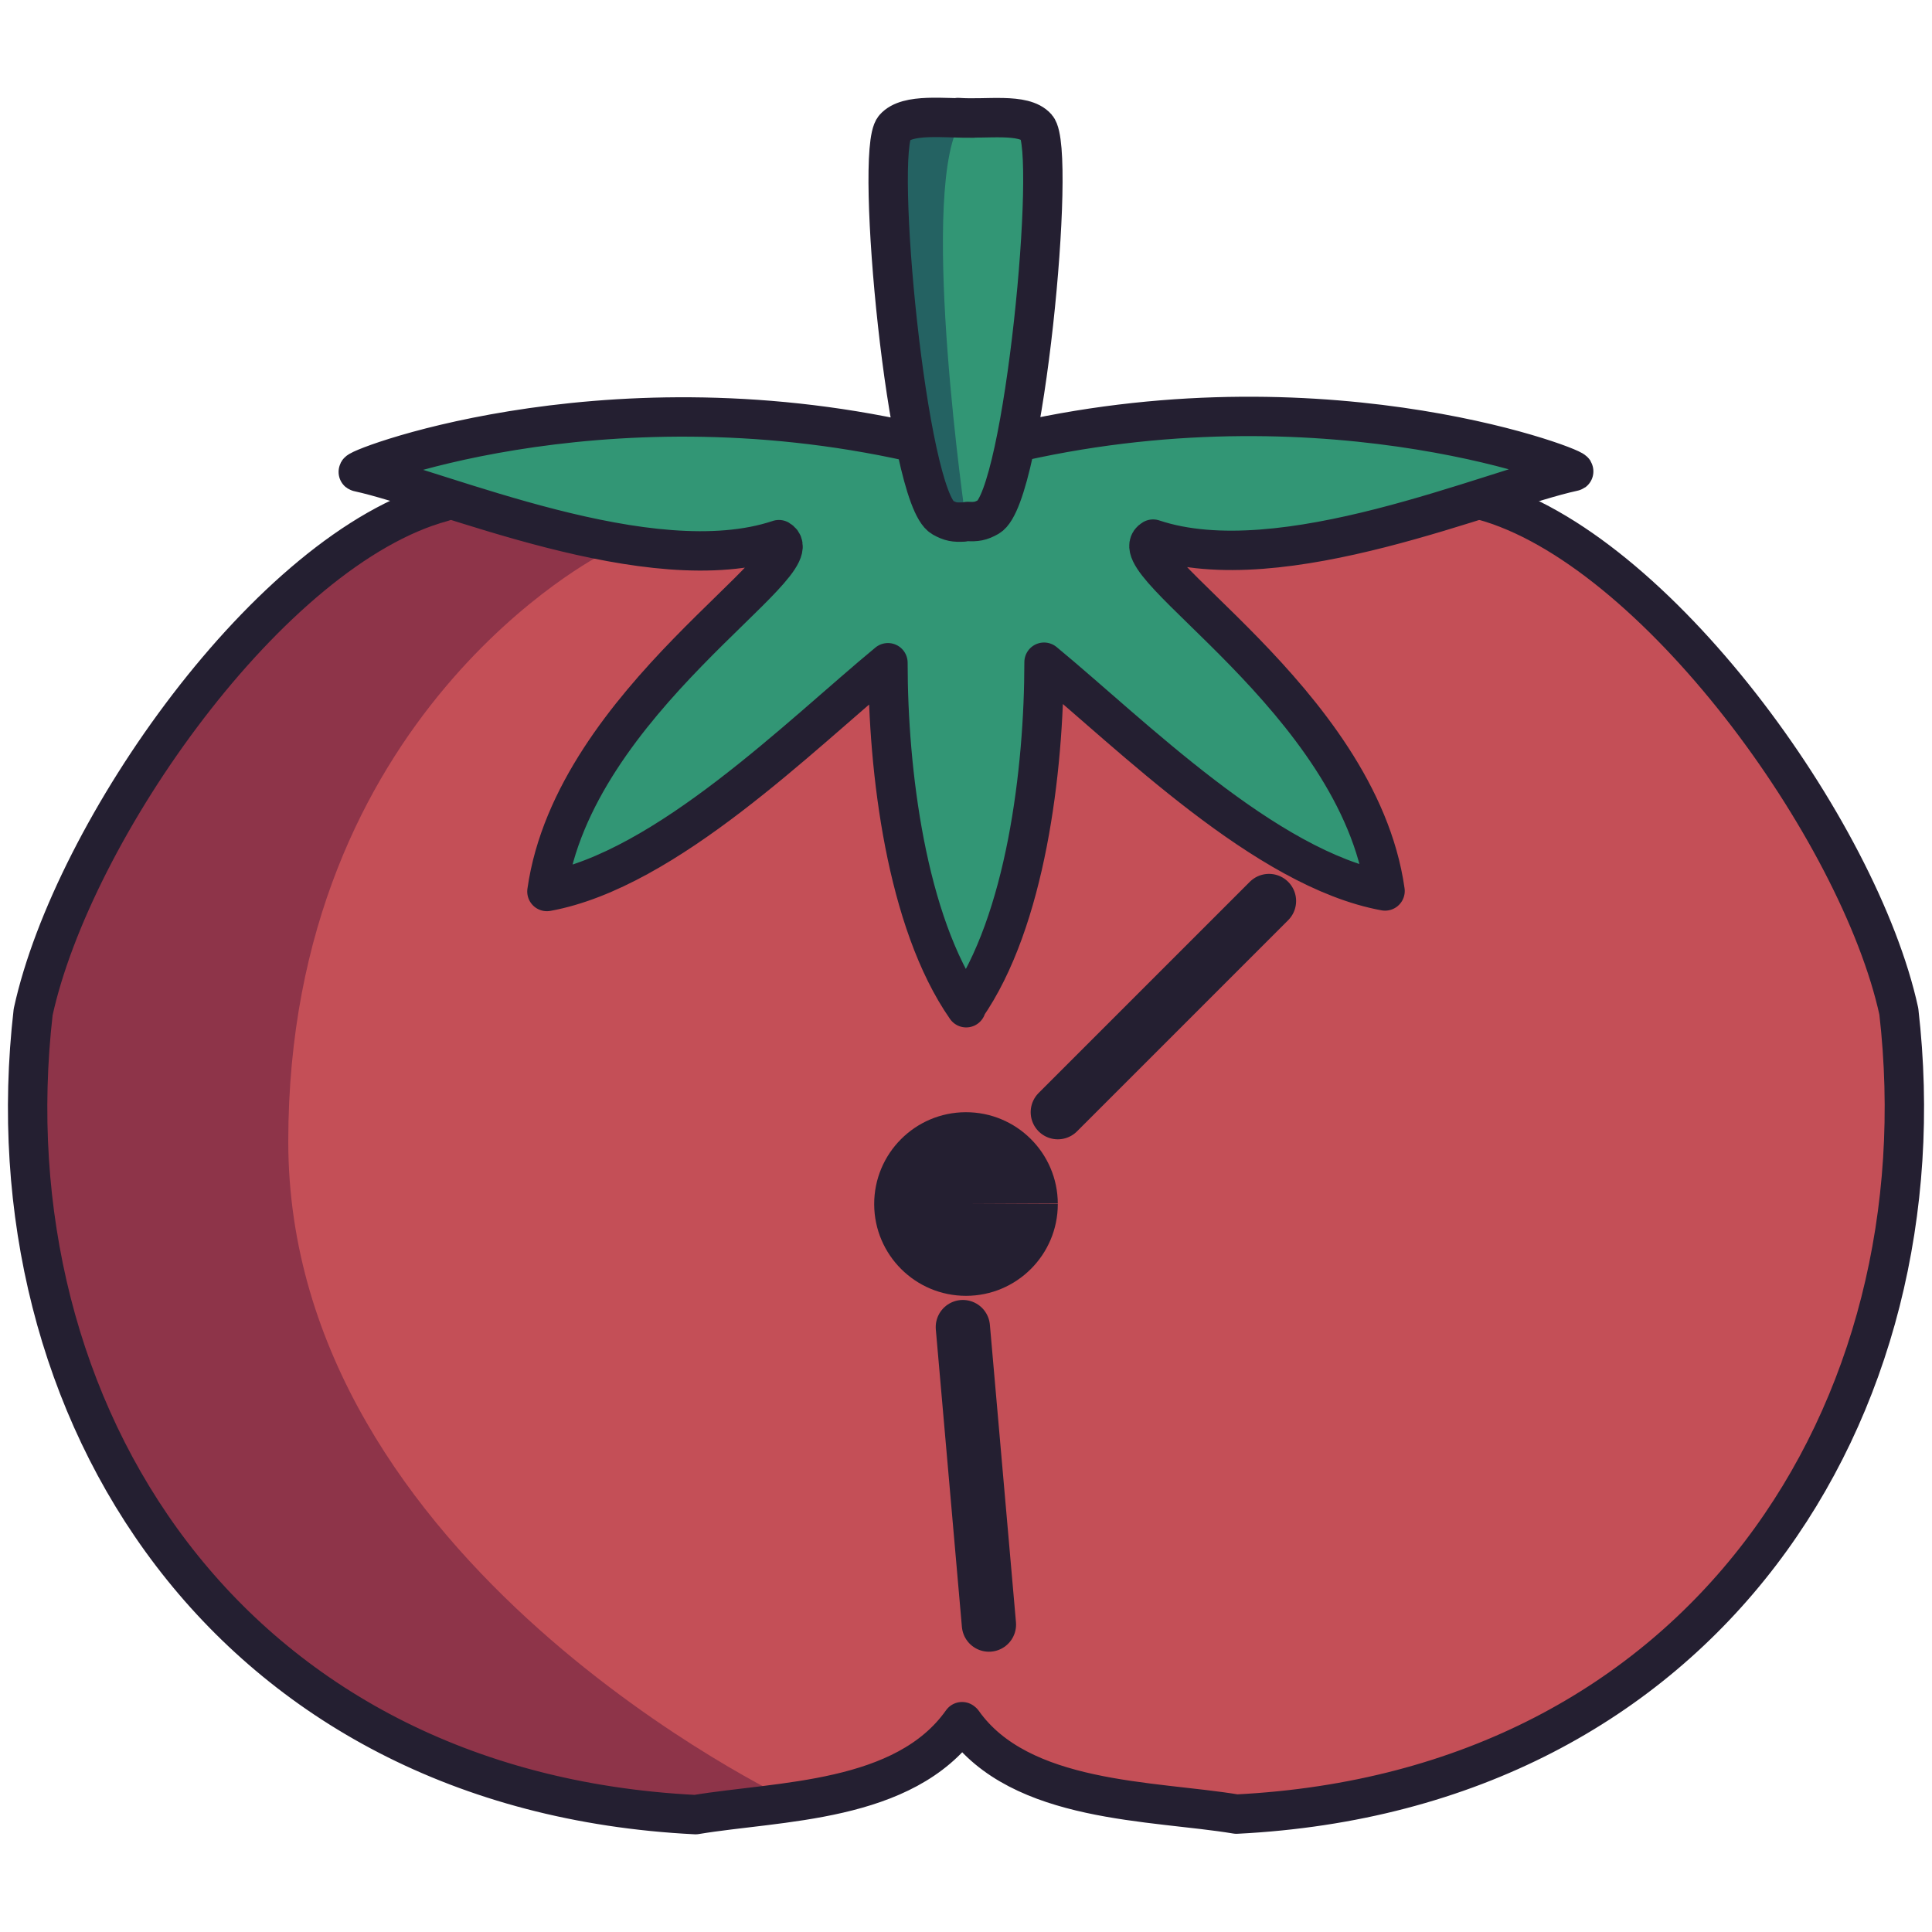
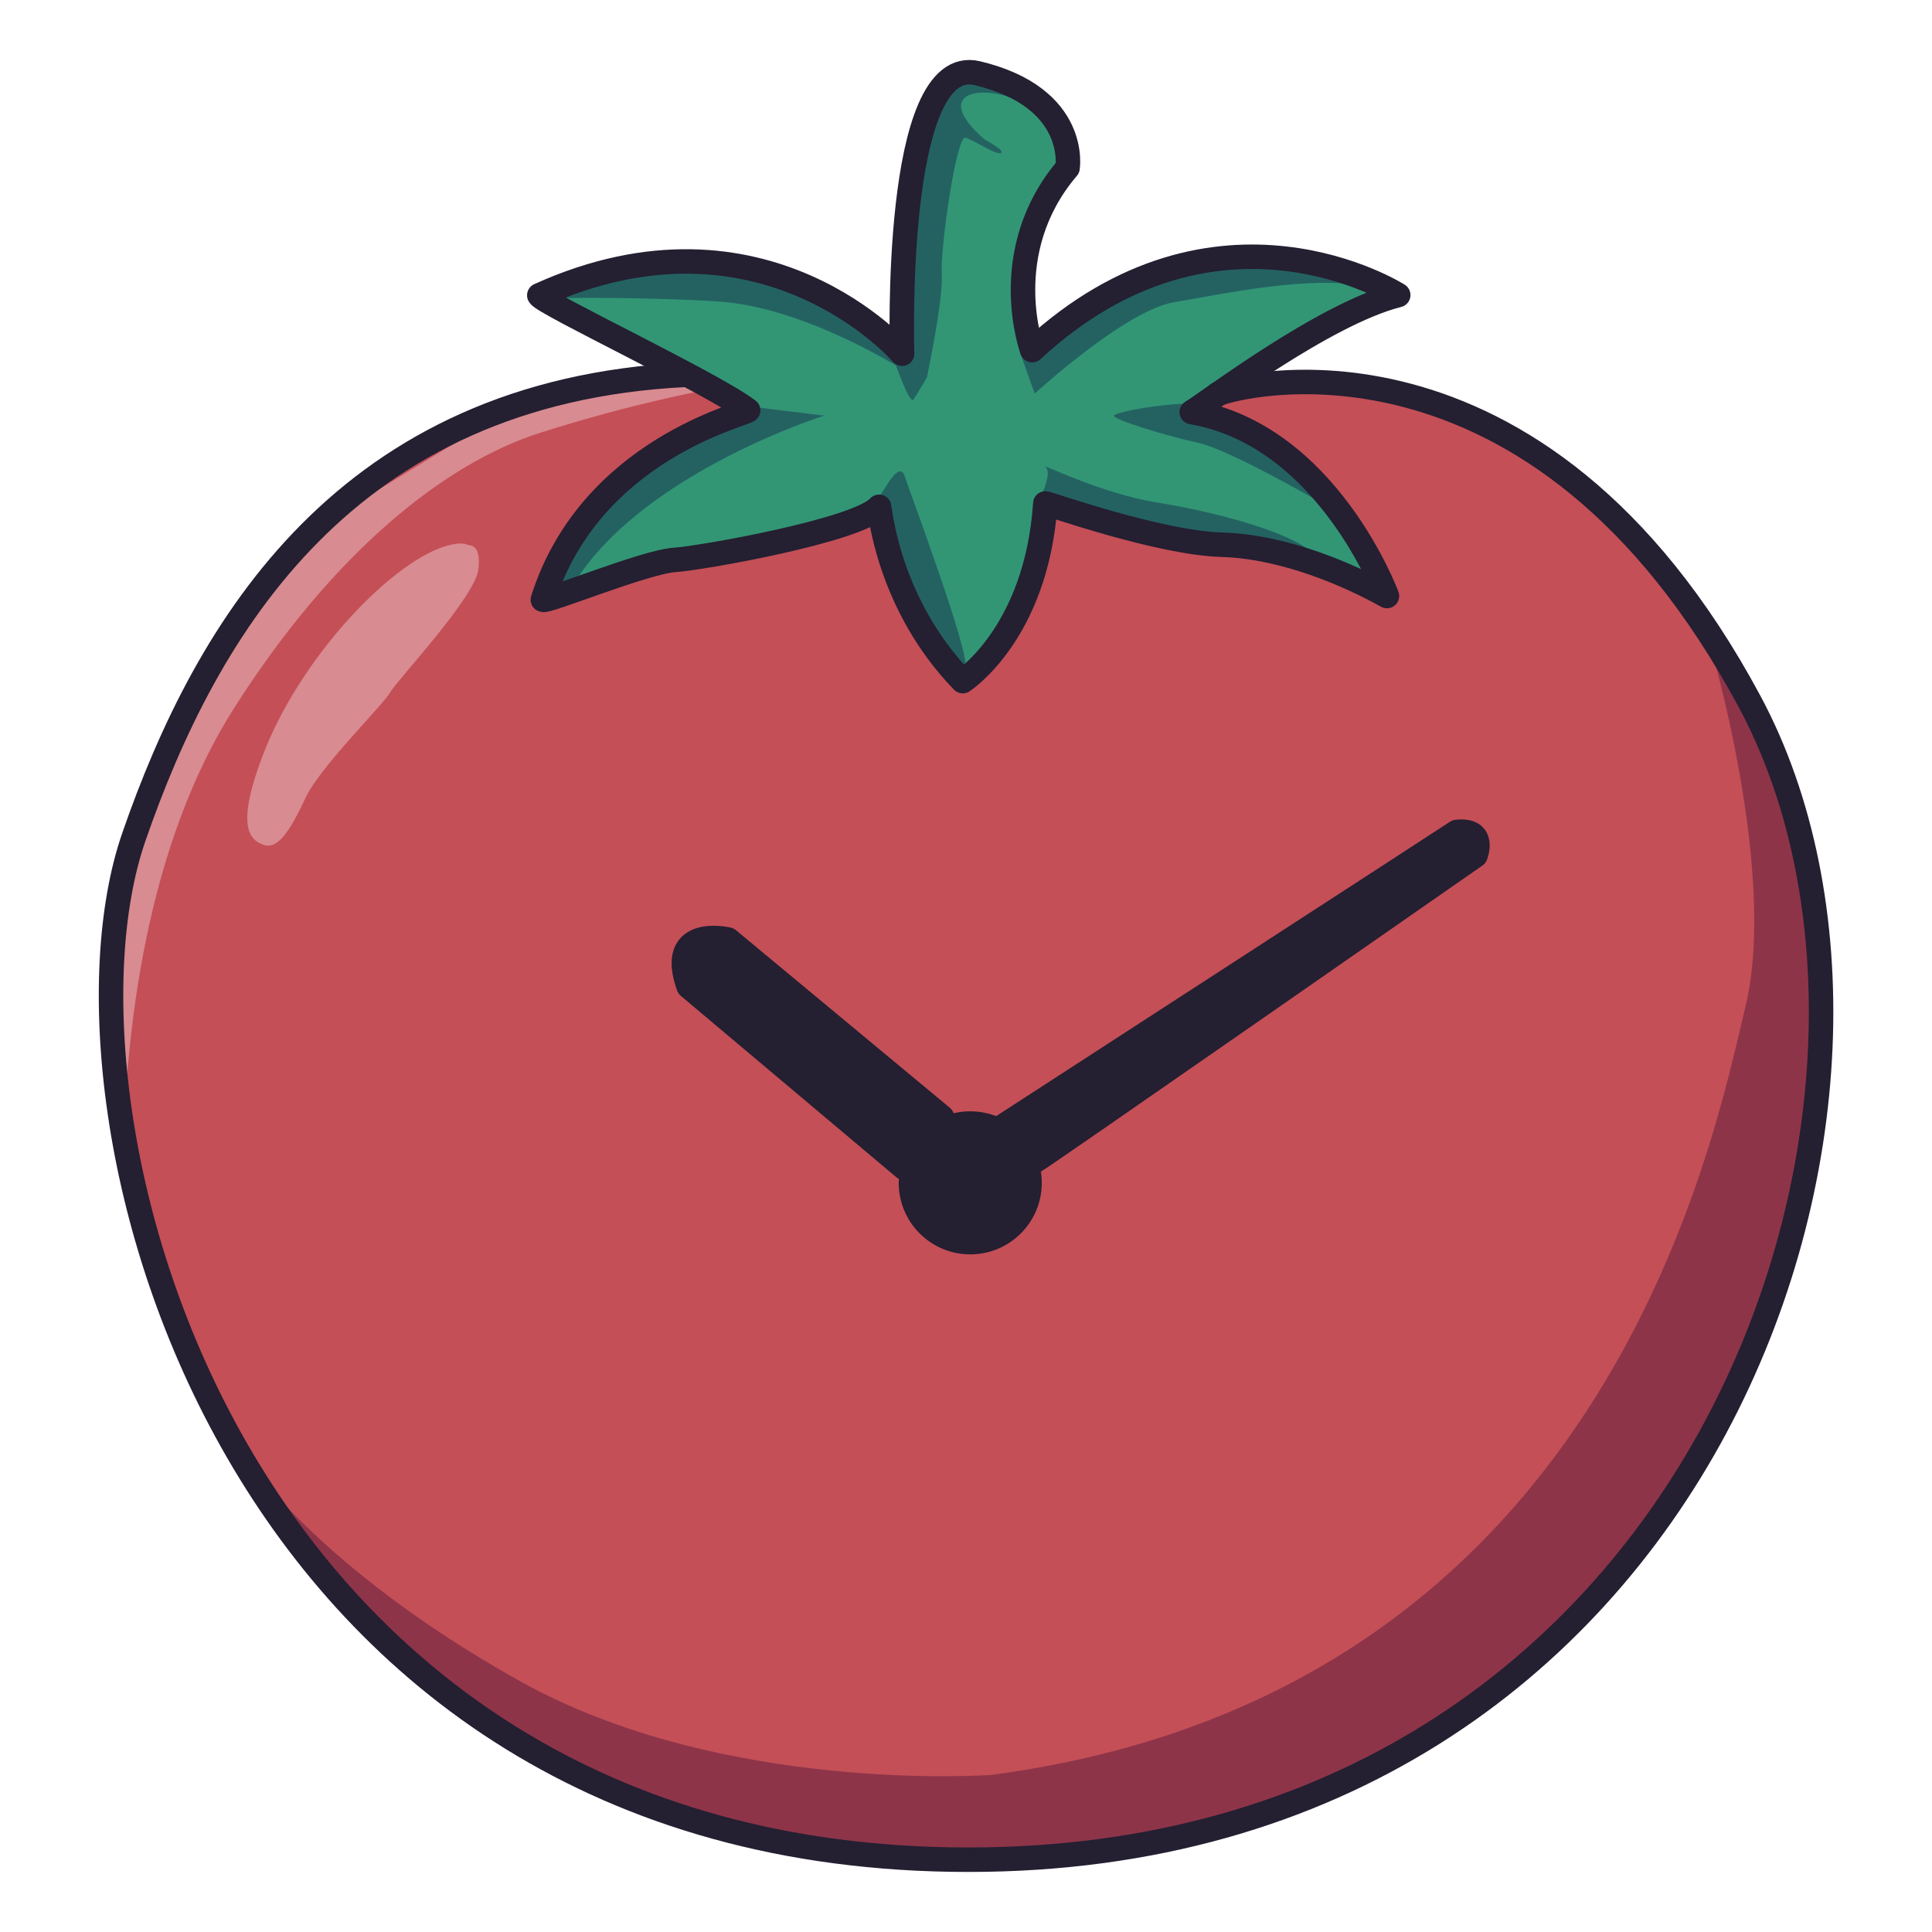
<svg xmlns="http://www.w3.org/2000/svg" width="129.823mm" height="129.823mm" viewBox="0 0 129.823 129.823" version="1.1" id="svg1422" xml:space="preserve">
  <defs id="defs1419" />
-   <g id="layer2" transform="translate(4.837903,0.6925266)">
-     <path style="display:inline;opacity:1;fill:#c44f57;fill-opacity:1;stroke:none;stroke-width:2.646;stroke-linecap:round;stroke-linejoin:round;paint-order:fill markers stroke" d="m 98.134,26.24 9.111,6.876 10.76,12.206 4.868,14.204 0.41,13.994 -4.525,17.161 -14.818,16.557 -19.222,5.861 -18.262,-1.197 -6.077,-3.859 -9.073,4.436 -13.029,1.773 L 18.459,107.242 7.655,96.303 -0.258,80.67 -1.799,67.165 -1.224,54.876 10.723,36.464 24.903,25.446 l 14.593,2.626 7.987,0.292 -2.826,4.628 -8.89,9.573 -2.954,8.774 7.469,-2.602 15.263,-12.242 1.236,13.885 3.564,8.587 4.044,-6.429 2.187,-15.649 18.38,13.642 4.324,0.962 -3.889,-10.021 -11.891,-12.587 h 4.787 l 10.223,-1.073 8.777,-2.49 z" id="path3497" transform="translate(-0.6680903,7.595654)" />
-     <path style="display:inline;opacity:1;fill:#329675;fill-opacity:1;stroke:none;stroke-width:2.646;stroke-linecap:round;stroke-linejoin:round;paint-order:fill markers stroke" d="m 61.253,59.329 c 1.25,-3.409 2.777,-6.751 3.855,-10.202 0.444,-4.219 0.887,-8.438 1.331,-12.657 5.156,3.932 10.215,8.013 15.43,11.852 2.302,1.237 4.605,2.474 6.907,3.712 -0.361,-2.196 -0.443,-4.515 -0.976,-6.635 -4.784,-5.665 -9.567,-11.33 -14.351,-16.995 3.482,-0.039 7.06,0.683 10.488,0.009 5.627,-1.574 11.258,-3.137 16.887,-4.703 -4.911,-1.322 -9.804,-2.831 -14.727,-4.036 -7.095,0.565 -14.19,1.131 -21.284,1.696 0.453,-5.357 1.128,-10.716 1.442,-16.072 -0.226,-1.98 -0.453,-3.961 -0.679,-5.941 -2.778,0.103 -5.557,0.206 -8.335,0.308 -0.542,2.369 -1.503,4.71 -1.781,7.097 0.647,4.875 1.295,9.75 1.942,14.625 -6.513,-0.538 -13.035,-1.227 -19.543,-1.672 -5.733,1.133 -11.466,2.267 -17.2,3.4 4.558,1.344 9.072,2.909 13.657,4.116 4.517,0.402 9.033,0.804 13.55,1.206 -4.298,5.595 -8.761,11.103 -12.956,16.752 -0.596,1.855 -1.192,3.71 -1.788,5.565 2.136,-0.731 4.633,-0.698 6.342,-2.33 5.295,-3.866 10.59,-7.732 15.885,-11.598 0.736,4.928 1.311,9.905 2.146,14.803 1.253,2.567 2.506,5.133 3.759,7.7 z" id="path2557" transform="translate(-0.6680903,7.595654)" />
-     <path style="display:inline;opacity:1;mix-blend-mode:normal;fill:#8e3449;fill-opacity:1;stroke:none;stroke-width:2.646;stroke-linecap:round;stroke-linejoin:round;paint-order:fill markers stroke" d="m 48.863,112.65 c 0,0 -33.662,-15.844 -33.662,-44.237 0,-28.775 21.101,-39.467 21.101,-39.467 l -12.205,-4.122 -5.307,4.09 -8.01,6.886 -6.05,9.986 -6.057,9.917 -0.878,9.501 1.041,11.568 5.645,16.483 8.221,8.901 9.129,6.48 15.762,4.562 z" id="path4189" transform="translate(-0.6680903,7.595654)" />
-     <path style="display:inline;opacity:1;mix-blend-mode:normal;fill:#246262;fill-opacity:1;stroke:none;stroke-width:2.646;stroke-linecap:round;stroke-linejoin:round;paint-order:fill markers stroke" d="m 60.733,26.705 c 0,0 -3.095,-21.272 -0.518,-26.505 0.87,-1.767 -4.179,-0.098 -4.179,-0.098 l 0.404,16.093 1.911,10.085 z" id="path4807" transform="translate(-0.6680903,7.595654)" />
-     <path id="path1892" style="display:inline;opacity:1;fill:none;stroke:#241f31;stroke-width:2.646;stroke-linecap:round;stroke-linejoin:round;paint-order:fill markers stroke" d="m 60.478,107.402 c -3.872,5.476 -12.291,5.31 -17.909,6.246 C 11.147,112.081 -5.026,86.518 -1.941,59.71 0.714,47.538 13.995,28.575 25.567,25.443 m 34.955,81.994 c 3.872,5.476 12.774,5.239 18.392,6.176 C 110.336,112.045 126.51,86.481 123.424,59.674 120.77,47.502 107.01,28.463 95.438,25.331" transform="translate(-0.6680903,7.595654)" />
-     <path id="path1794-7" style="display:inline;opacity:1;fill:none;stroke:#241f31;stroke-width:2.646;stroke-linecap:round;stroke-linejoin:round;paint-order:fill markers stroke" d="m 60.729,59.39 c 4.032,-5.784 5.257,-15.948 5.257,-23.181 5.868,4.841 14.882,13.904 22.915,15.373 -1.817,-12.848 -18.192,-22.114 -15.589,-23.644 8.642,2.891 22.726,-3.355 28.238,-4.545 0.855,0 -16.024,-6.752 -37.184,-2.013 m -4.161,-21.77 c 1.91,0.141 4.411,-0.335 5.289,0.664 1.357,1.544 -0.853,24.811 -3.237,26.169 -0.53,0.302 -0.836,0.339 -1.401,0.31 m 0.357,-27.107 c -1.916,0.028 -4.405,-0.348 -5.289,0.664 -1.352,1.548 0.853,24.811 3.237,26.169 0.53,0.302 0.836,0.339 1.401,0.31 m 0.192,32.639 C 56.722,53.642 55.497,43.478 55.497,36.245 49.629,41.086 40.615,50.148 32.581,51.618 34.398,38.77 50.774,29.504 48.17,27.974 c -8.642,2.891 -22.726,-3.355 -28.238,-4.545 -0.855,0 16.024,-6.752 37.184,-2.013" transform="translate(-0.6680903,7.595654)" />
-     <path style="opacity:1;fill:#241f31;fill-opacity:1;stroke:none;stroke-width:2.646;stroke-linecap:round;stroke-linejoin:round;paint-order:fill markers stroke" id="path9440" d="m 66.911,72.617 a 6.17,6.17 0 0 1 -6.162,6.17 6.17,6.17 0 0 1 -6.177,-6.155 6.17,6.17 0 0 1 6.148,-6.184 6.17,6.17 0 0 1 6.191,6.141 l -6.17,0.029 z" transform="translate(-0.6680903,7.595654)" />
-     <path style="opacity:1;fill:none;fill-opacity:1;stroke:#241f31;stroke-width:3.646;stroke-linecap:round;stroke-linejoin:round;stroke-dasharray:none;stroke-opacity:1;paint-order:fill markers stroke" d="M 66.911,66.446 81.101,52.256 Z" id="path10006" transform="translate(-0.6680903,7.595654)" />
-     <path style="fill:none;fill-opacity:1;stroke:#241f31;stroke-width:3.646;stroke-linecap:round;stroke-linejoin:round;stroke-dasharray:none;stroke-opacity:1;paint-order:fill markers stroke" d="M 62.283,100.878 60.53,80.887 Z" id="path10006-5" transform="translate(-0.6680903,7.595654)" />
+   <g id="layer5" style="display:inline">
+     <path style="display:inline;fill:#329675;fill-opacity:1;stroke:none;stroke-width:1.645;stroke-linecap:round;stroke-linejoin:round;stroke-dasharray:none" d="m 30.275,15.866 c 0.238,0.357 12.546,7.373 12.546,7.373 l -5.114,3.389 -7.789,8.325 0.059,1.724 c 0,0 6.957,-2.795 7.254,-2.914 0.297,-0.119 7.016,-1.13 7.016,-1.13 l 8.206,-1.962 1.903,5.589 3.984,6.006 3.568,-4.995 2.2,-7.433 9.157,2.735 c 0,0 6.779,0.416 6.957,0.654 0.178,0.238 5.411,2.378 5.411,2.378 l -0.951,-3.806 -5.887,-6.006 -4.341,-2.378 4.935,-3.568 7.492,-4.162 -6.006,-2.26 -7.671,0.357 -7.135,2.914 -3.27,2.557 -0.714,-5.768 1.605,-5.173 1.843,-2.319 -2.319,-3.508 -5.411,-2.081 -2.2,2.854 -1.665,6.898 -0.178,6.422 c 0,0 0.119,3.211 -0.178,2.795 -0.297,-0.416 -5.827,-4.341 -5.827,-4.341 l -9.573,-1.605 z" id="path16" transform="translate(6.617814,4.035337)" />
+     <path style="display:inline;fill:#c44f57;fill-opacity:1;stroke:none;stroke-width:1.645;stroke-linecap:round;stroke-linejoin:round;stroke-dasharray:none" d="m 38.775,20.879 4.078,2.649 -7.694,4.541 -5.34,8.031 6.265,-1.345 7.526,-2.27 8.283,-1.85 2.733,6.181 3.49,5.172 c 0,0 1.388,-1.808 1.85,-2.27 0.462,-0.463 2.649,-5.256 2.943,-5.718 0.294,-0.463 1.093,-3.826 1.093,-3.826 l 11.563,2.775 4.499,0.715 5.045,1.64 -0.799,-4.625 -4.919,-4.709 c 0,0 -5.718,-2.397 -5.298,-2.649 0.42,-0.252 1.976,-1.472 2.313,-1.514 0.336,-0.042 8.535,0.336 8.914,0.336 0.378,0 6.938,1.808 7.106,1.808 0.168,0 6.853,4.457 6.853,4.457 l 5.886,6.139 3.322,4.247 5.97,12.572 c 0,0 0.547,5.55 0.505,5.718 -0.042,0.168 0.589,10.764 0.589,10.764 l -1.051,7.442 -2.312,7.61 -5.382,12.446 -6.475,8.367 -9.25,7.947 -16.776,7.652 -12.403,1.177 -11.1,-0.126 c 0,0 -8.788,-1.724 -9.166,-1.724 -0.378,0 -10.091,-3.952 -10.427,-4.078 -0.336,-0.126 -9.755,-6.265 -9.755,-6.265 L 11.613,96.897 5.727,85.671 1.438,71.25 0.681,61.117 3.456,48.839 9.048,37.739 l 5.466,-6.097 9.839,-7.106 c 0,0 6.98,-2.691 7.568,-2.691 0.589,0 6.853,-0.967 6.853,-0.967 z" id="path17" transform="translate(6.617814,4.035337)" />
+   </g>
+   <g id="layer3" style="display:inline">
+     <path style="fill:#246262;fill-opacity:1;stroke:none;stroke-width:1.645;stroke-linecap:round;stroke-linejoin:round;stroke-dasharray:none" d="m 52.514,29.245 c 0.178,-0.089 1.278,-2.468 1.665,-1.278 0.386,1.189 4.37,11.803 4.103,12.992 l -3.538,-3.389 z" id="path6" transform="translate(6.617814,4.035337)" />
+     <path style="fill:#246262;fill-opacity:1;stroke:none;stroke-width:1.645;stroke-linecap:round;stroke-linejoin:round;stroke-dasharray:none" d="m 63.336,29.394 c 0,-0.149 0.773,-1.695 0.297,-2.051 -0.476,-0.357 3.597,1.769 7.611,2.408 4.014,0.639 9.529,2.155 10.525,3.612 0.996,1.457 -5.827,-0.654 -5.827,-0.654 z" id="path7" transform="translate(6.617814,4.035337)" />
+     <path style="fill:#246262;fill-opacity:1;stroke:none;stroke-width:1.645;stroke-linecap:round;stroke-linejoin:round;stroke-dasharray:none" d="m 82.423,29.899 c -1.055,-0.609 -6.541,-3.746 -8.533,-4.177 -1.992,-0.431 -5.619,-1.531 -5.664,-1.814 -0.045,-0.282 4.92,-1.13 6.035,-0.699 1.115,0.431 6.734,4.118 6.734,4.118 z" id="path8" transform="translate(6.617814,4.035337)" />
+     <path style="fill:#246262;fill-opacity:1;stroke:none;stroke-width:1.645;stroke-linecap:round;stroke-linejoin:round;stroke-dasharray:none" d="m 62.909,22.414 c 0,0 6.097,-5.592 9.355,-6.139 3.259,-0.547 9.166,-1.85 12.971,-1.051 3.805,0.799 -6.328,-1.871 -6.328,-1.871 0,0 -8.977,1.324 -9.145,1.451 -0.168,0.126 -7.863,4.77 -7.863,4.77 z" id="path9" transform="translate(6.617814,4.035337)" />
+     <path style="fill:#246262;fill-opacity:1;stroke:none;stroke-width:1.645;stroke-linecap:round;stroke-linejoin:round;stroke-dasharray:none" d="m 53.48,20.238 c 0.074,0.147 1.009,2.943 1.282,2.565 0.273,-0.378 0.904,-1.482 0.904,-1.482 0,0 1.104,-5.151 0.999,-6.938 -0.105,-1.787 0.988,-9.355 1.598,-9.166 0.61,0.189 2.039,1.177 2.376,1.03 0.336,-0.147 -1.083,-0.904 -1.083,-0.904 0,0 -1.892,-1.535 -1.556,-2.486 0.336,-0.951 2.259,-0.741 3.411,-0.295 1.152,0.446 1.197,-0.082 1.033,-0.126 -0.164,-0.045 -4.683,-1.256 -4.683,-1.256 l -1.323,1.516 -2.408,7.403 v 8.711 z" id="path10" transform="translate(6.617814,4.035337)" />
+     <path style="fill:#246262;fill-opacity:1;stroke:none;stroke-width:1.645;stroke-linecap:round;stroke-linejoin:round;stroke-dasharray:none" d="m 53.658,20.549 c -0.178,-0.045 -6.391,-4.001 -12.151,-4.337 -5.76,-0.336 -11.1,-0.21 -11.1,-0.21 l 6.517,-2.313 7.905,0.925 5.34,2.313 2.859,2.397 z" id="path11" transform="translate(6.617814,4.035337)" />
+     <path style="fill:#246262;fill-opacity:1;stroke:none;stroke-width:1.645;stroke-linecap:round;stroke-linejoin:round;stroke-dasharray:none" d="m 43.357,23.24 c 0.119,0 5.411,0.654 5.411,0.654 0,0 -12.219,3.835 -16.828,11.298 l -2.022,0.862 c 0,0 2.26,-3.924 2.26,-4.073 0,-0.149 4.816,-5.114 5.143,-5.322 0.327,-0.208 6.035,-3.419 6.035,-3.419 z" id="path12" transform="translate(6.617814,4.035337)" />
+     <path style="display:inline;fill:#8e3449;fill-opacity:1;stroke:none;stroke-width:1.645;stroke-linecap:round;stroke-linejoin:round;stroke-dasharray:none" d="m 108.234,39.085 c 0,0 4.625,15.431 2.439,24.513 -2.186,9.082 -9.376,46.166 -50.665,51.632 0,0 -17.996,1.345 -31.702,-6.307 C 14.598,101.27 9.701,93.701 9.701,93.701 l 6.808,9.752 11.03,9.722 10.019,4.281 10.317,2.705 15.044,0.892 13.26,-2.438 12.784,-5.411 10.644,-8.919 8.503,-10.822 5.589,-12.546 2.2,-18.136 c 0,0 -1.368,-9.157 -1.368,-9.395 0,-0.238 -3.984,-11.773 -3.984,-11.773 z" id="path13" transform="translate(6.617814,4.035337)" />
+   </g>
+   <g id="layer4" style="display:inline">
+     <path style="display:inline;fill:#d88b90;fill-opacity:1;stroke:none;stroke-width:1.645;stroke-linecap:round;stroke-linejoin:round;stroke-dasharray:none" d="m 24.689,32.525 c 0.126,0.168 1.051,-0.21 0.841,1.682 -0.21,1.892 -5.382,7.358 -5.928,8.283 -0.547,0.925 -4.709,5.003 -5.676,7.064 -0.967,2.06 -1.808,3.49 -2.775,3.195 -0.967,-0.294 -2.018,-1.177 0,-6.307 2.018,-5.13 6.389,-10.378 10.049,-12.74 2.382,-1.537 3.49,-1.177 3.49,-1.177 z" id="path15" transform="translate(6.617814,4.035337)" />
+     <path style="fill:#d88b90;fill-opacity:1;stroke:none;stroke-width:1.645;stroke-linecap:round;stroke-linejoin:round;stroke-dasharray:none" d="M 1.774,69.568 C 2.069,68.096 2.363,54.179 9.09,43.583 15.818,32.988 23.344,27.06 29.693,25.041 36.042,23.023 40.793,22.182 40.793,22.182 L 36.63,21.257 c 0,0 -9.082,2.313 -9.25,2.397 -0.168,0.084 -11.731,7.148 -11.731,7.148 l -5.886,6.307 -3.153,5.634 -3.49,7.82 -2.018,7.232 c 0,0 -0.168,9.376 -0.084,9.628 0.084,0.252 0.757,2.144 0.757,2.144 z" id="path14" transform="translate(6.617814,4.035337)" />
+   </g>
+   <g id="layer1" style="display:inline;stroke-width:3.175;stroke-dasharray:none">
+     <path style="fill:none;stroke:#241f31;stroke-width:1.645;stroke-linecap:round;stroke-linejoin:round;stroke-dasharray:none;stroke-opacity:1" d="m 62.741,19.494 c 0,0 -2.438,-6.6 2.378,-12.249 0,0 0.774,-4.724 -6.065,-6.362 -5.708,-1.368 -5.054,18.849 -5.054,18.849 0,0 -9.276,-10.763 -24.379,-3.924 0.238,0.535 11.714,5.946 14.033,7.73 -0.238,0.297 -10.584,2.616 -13.795,12.725 0.119,0.238 6.831,-2.535 8.86,-2.676 1.62,-0.089 12.309,-1.962 13.736,-3.568 0.069,0.195 0.574,6.502 5.619,11.715 0,0 4.961,-3.195 5.55,-11.941 0.21,0 7.61,2.649 11.857,2.775 4.247,0.126 8.619,2.06 11.1,3.448 0,0 -3.994,-10.806 -13.118,-12.361 0.967,-0.547 8.872,-6.601 13.875,-7.863 0,0 -12.192,-7.774 -24.596,3.702 z" id="path1" transform="translate(6.617814,4.035337)" />
+     <path style="fill:none;stroke:#241f31;stroke-width:1.645;stroke-linecap:round;stroke-linejoin:round;stroke-dasharray:none;stroke-opacity:1" d="M 75.192,22.459 C 76.117,21.954 96.577,16.341 110.946,43.102 125.06,69.387 108.24,120.93 58.458,120.93 8.676,120.93 -4.012,70.698 2.369,52.227 7.288,37.989 16.687,22.289 39.43,21.152" id="path2" transform="translate(6.617814,4.035337)" />
+     <circle style="fill:#241f31;fill-opacity:1;stroke:#241f31;stroke-width:1.645;stroke-linecap:round;stroke-linejoin:round;stroke-dasharray:none;stroke-opacity:1" id="path3" cx="58.579" cy="75.447" r="3.984" transform="translate(6.617814,4.035337)" />
+     <path style="fill:#241f31;fill-opacity:1;stroke:#241f31;stroke-width:1.645;stroke-linecap:round;stroke-linejoin:round;stroke-dasharray:none;stroke-opacity:1" d="m 62.86,74.02 c 0.476,-0.238 29.671,-20.574 29.671,-20.574 0,0 0.728,-1.799 -1.264,-1.576 -0.483,0.333 -30.587,19.842 -30.587,19.842 z" id="path4" transform="translate(6.617814,4.035337)" />
+     <path style="fill:#241f31;fill-opacity:1;stroke:#241f31;stroke-width:1.645;stroke-linecap:round;stroke-linejoin:round;stroke-dasharray:none;stroke-opacity:1" d="M 56.686,71.039 42.306,59.098 c 0,0 -4.141,-0.988 -2.649,3.153 l 14.464,12.172 z" id="path5" transform="translate(6.617814,4.035337)" />
  </g>
</svg>
